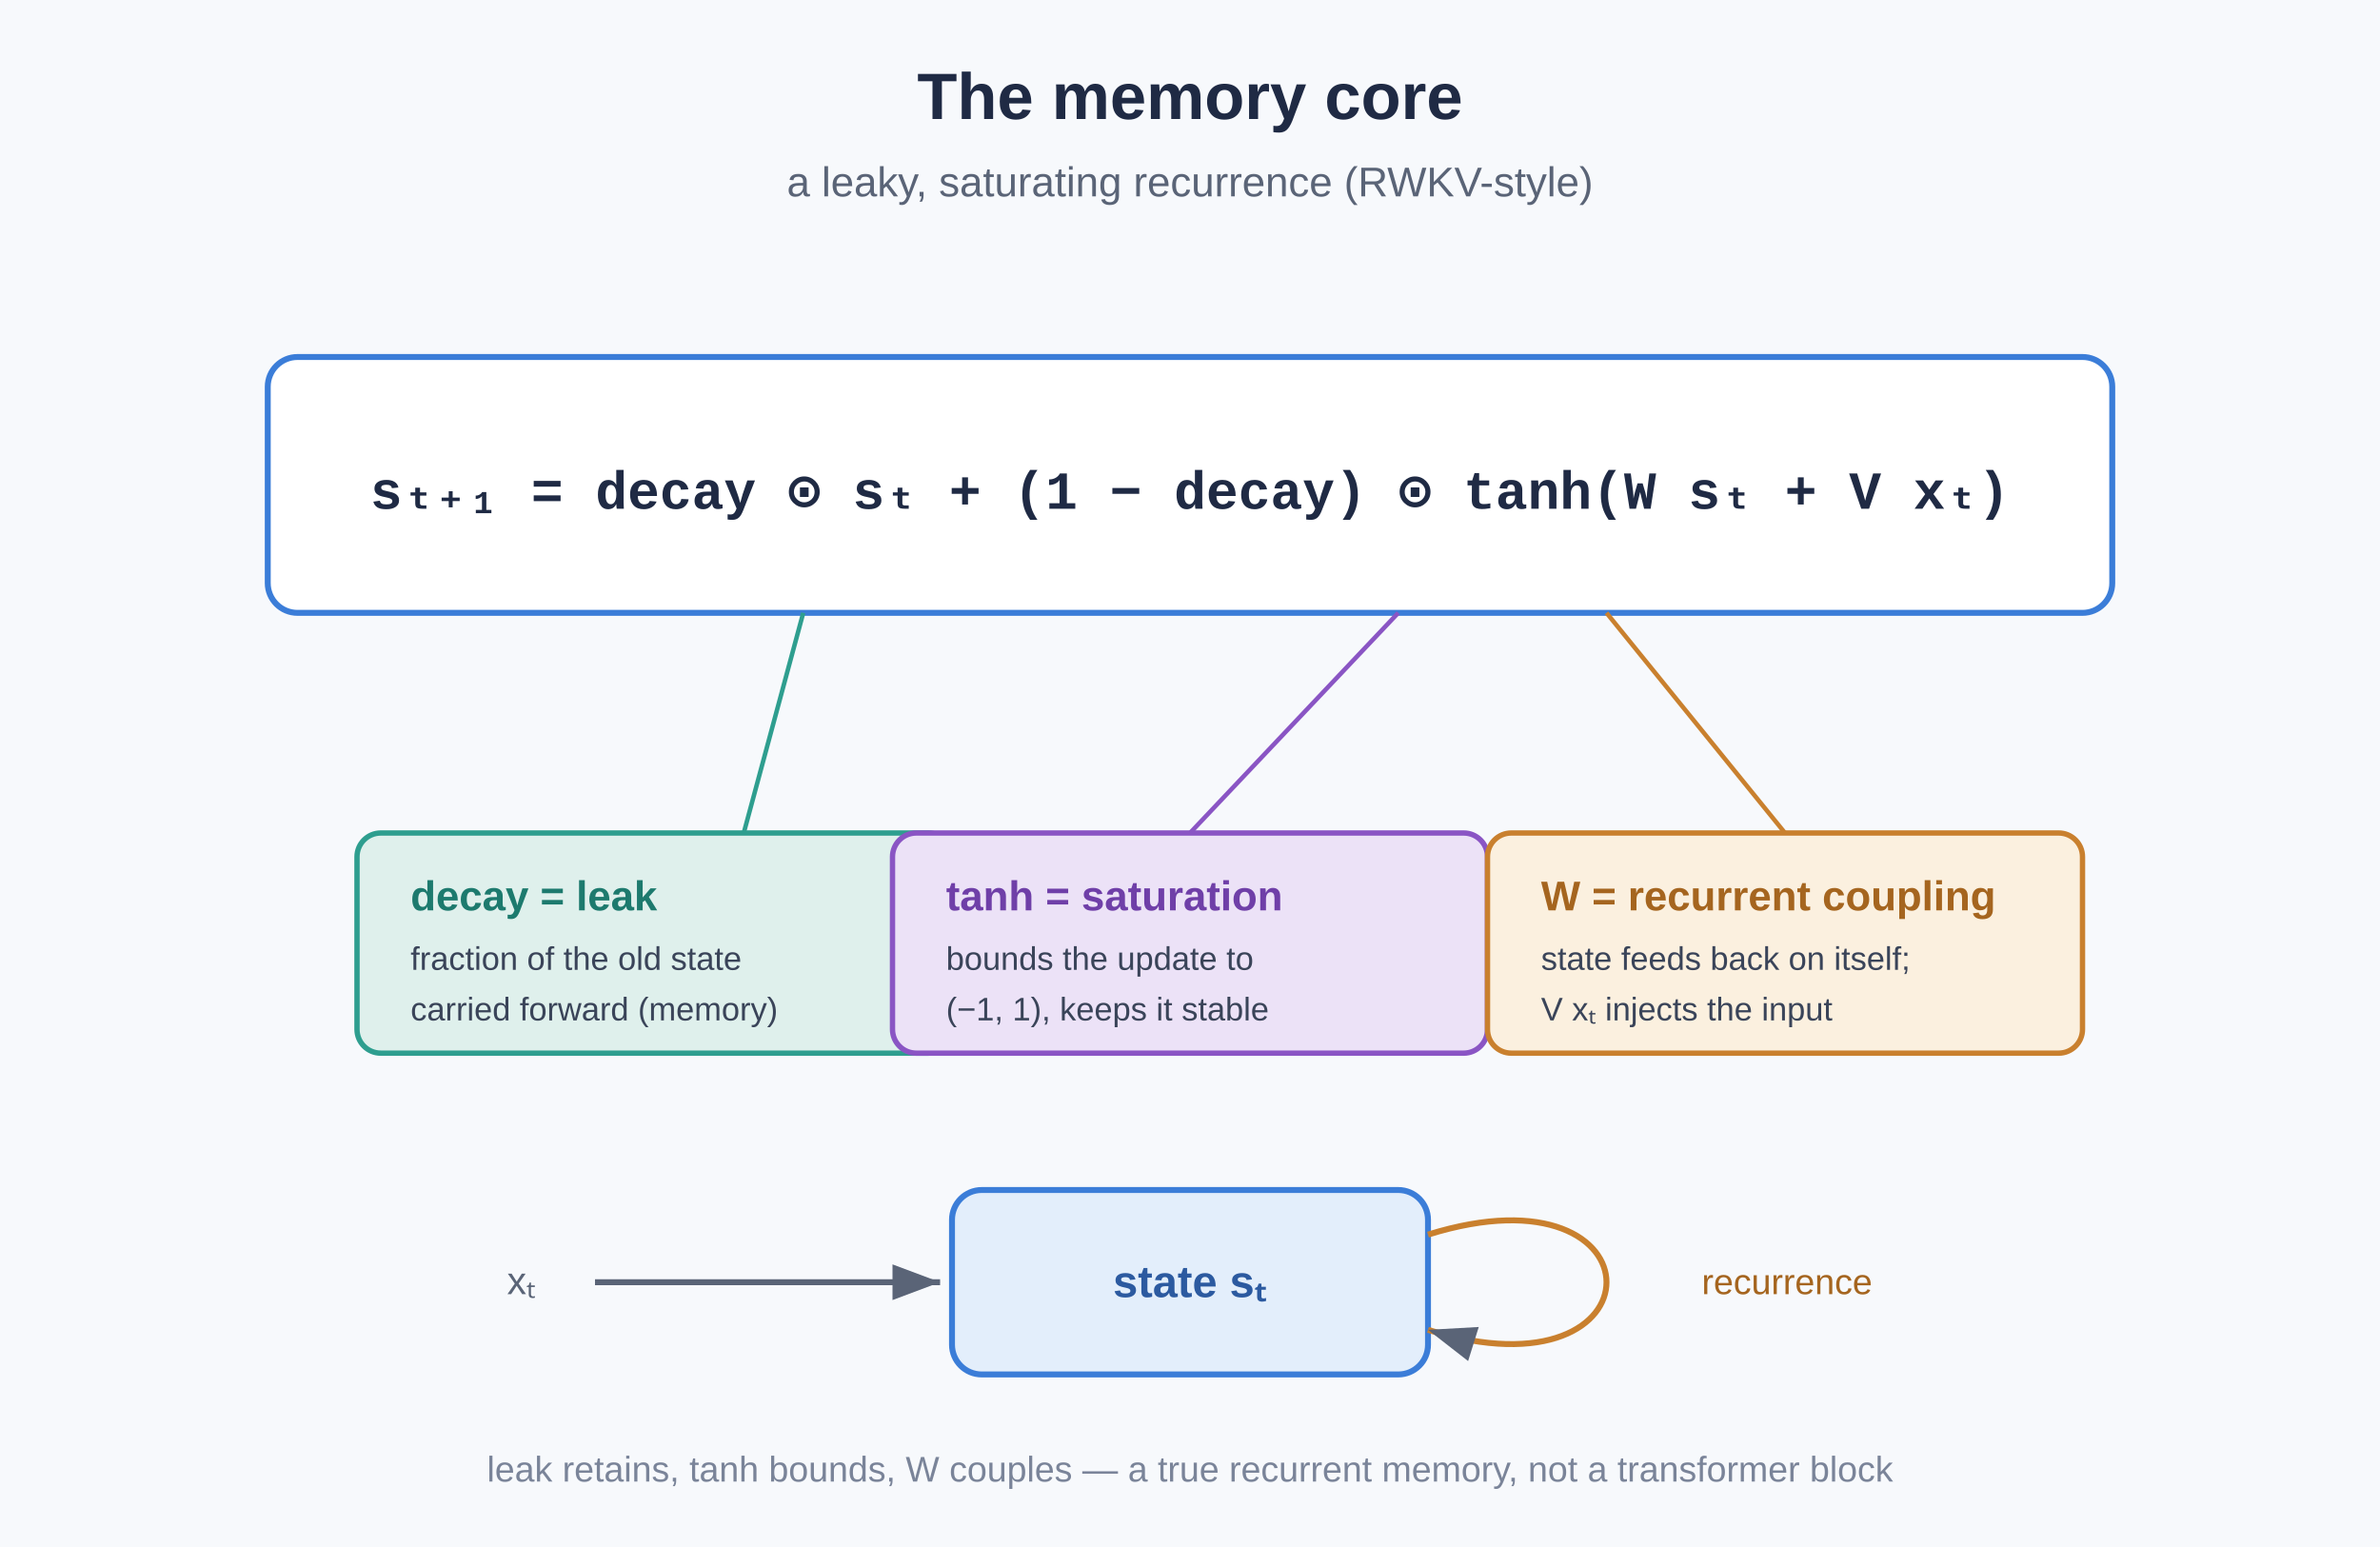
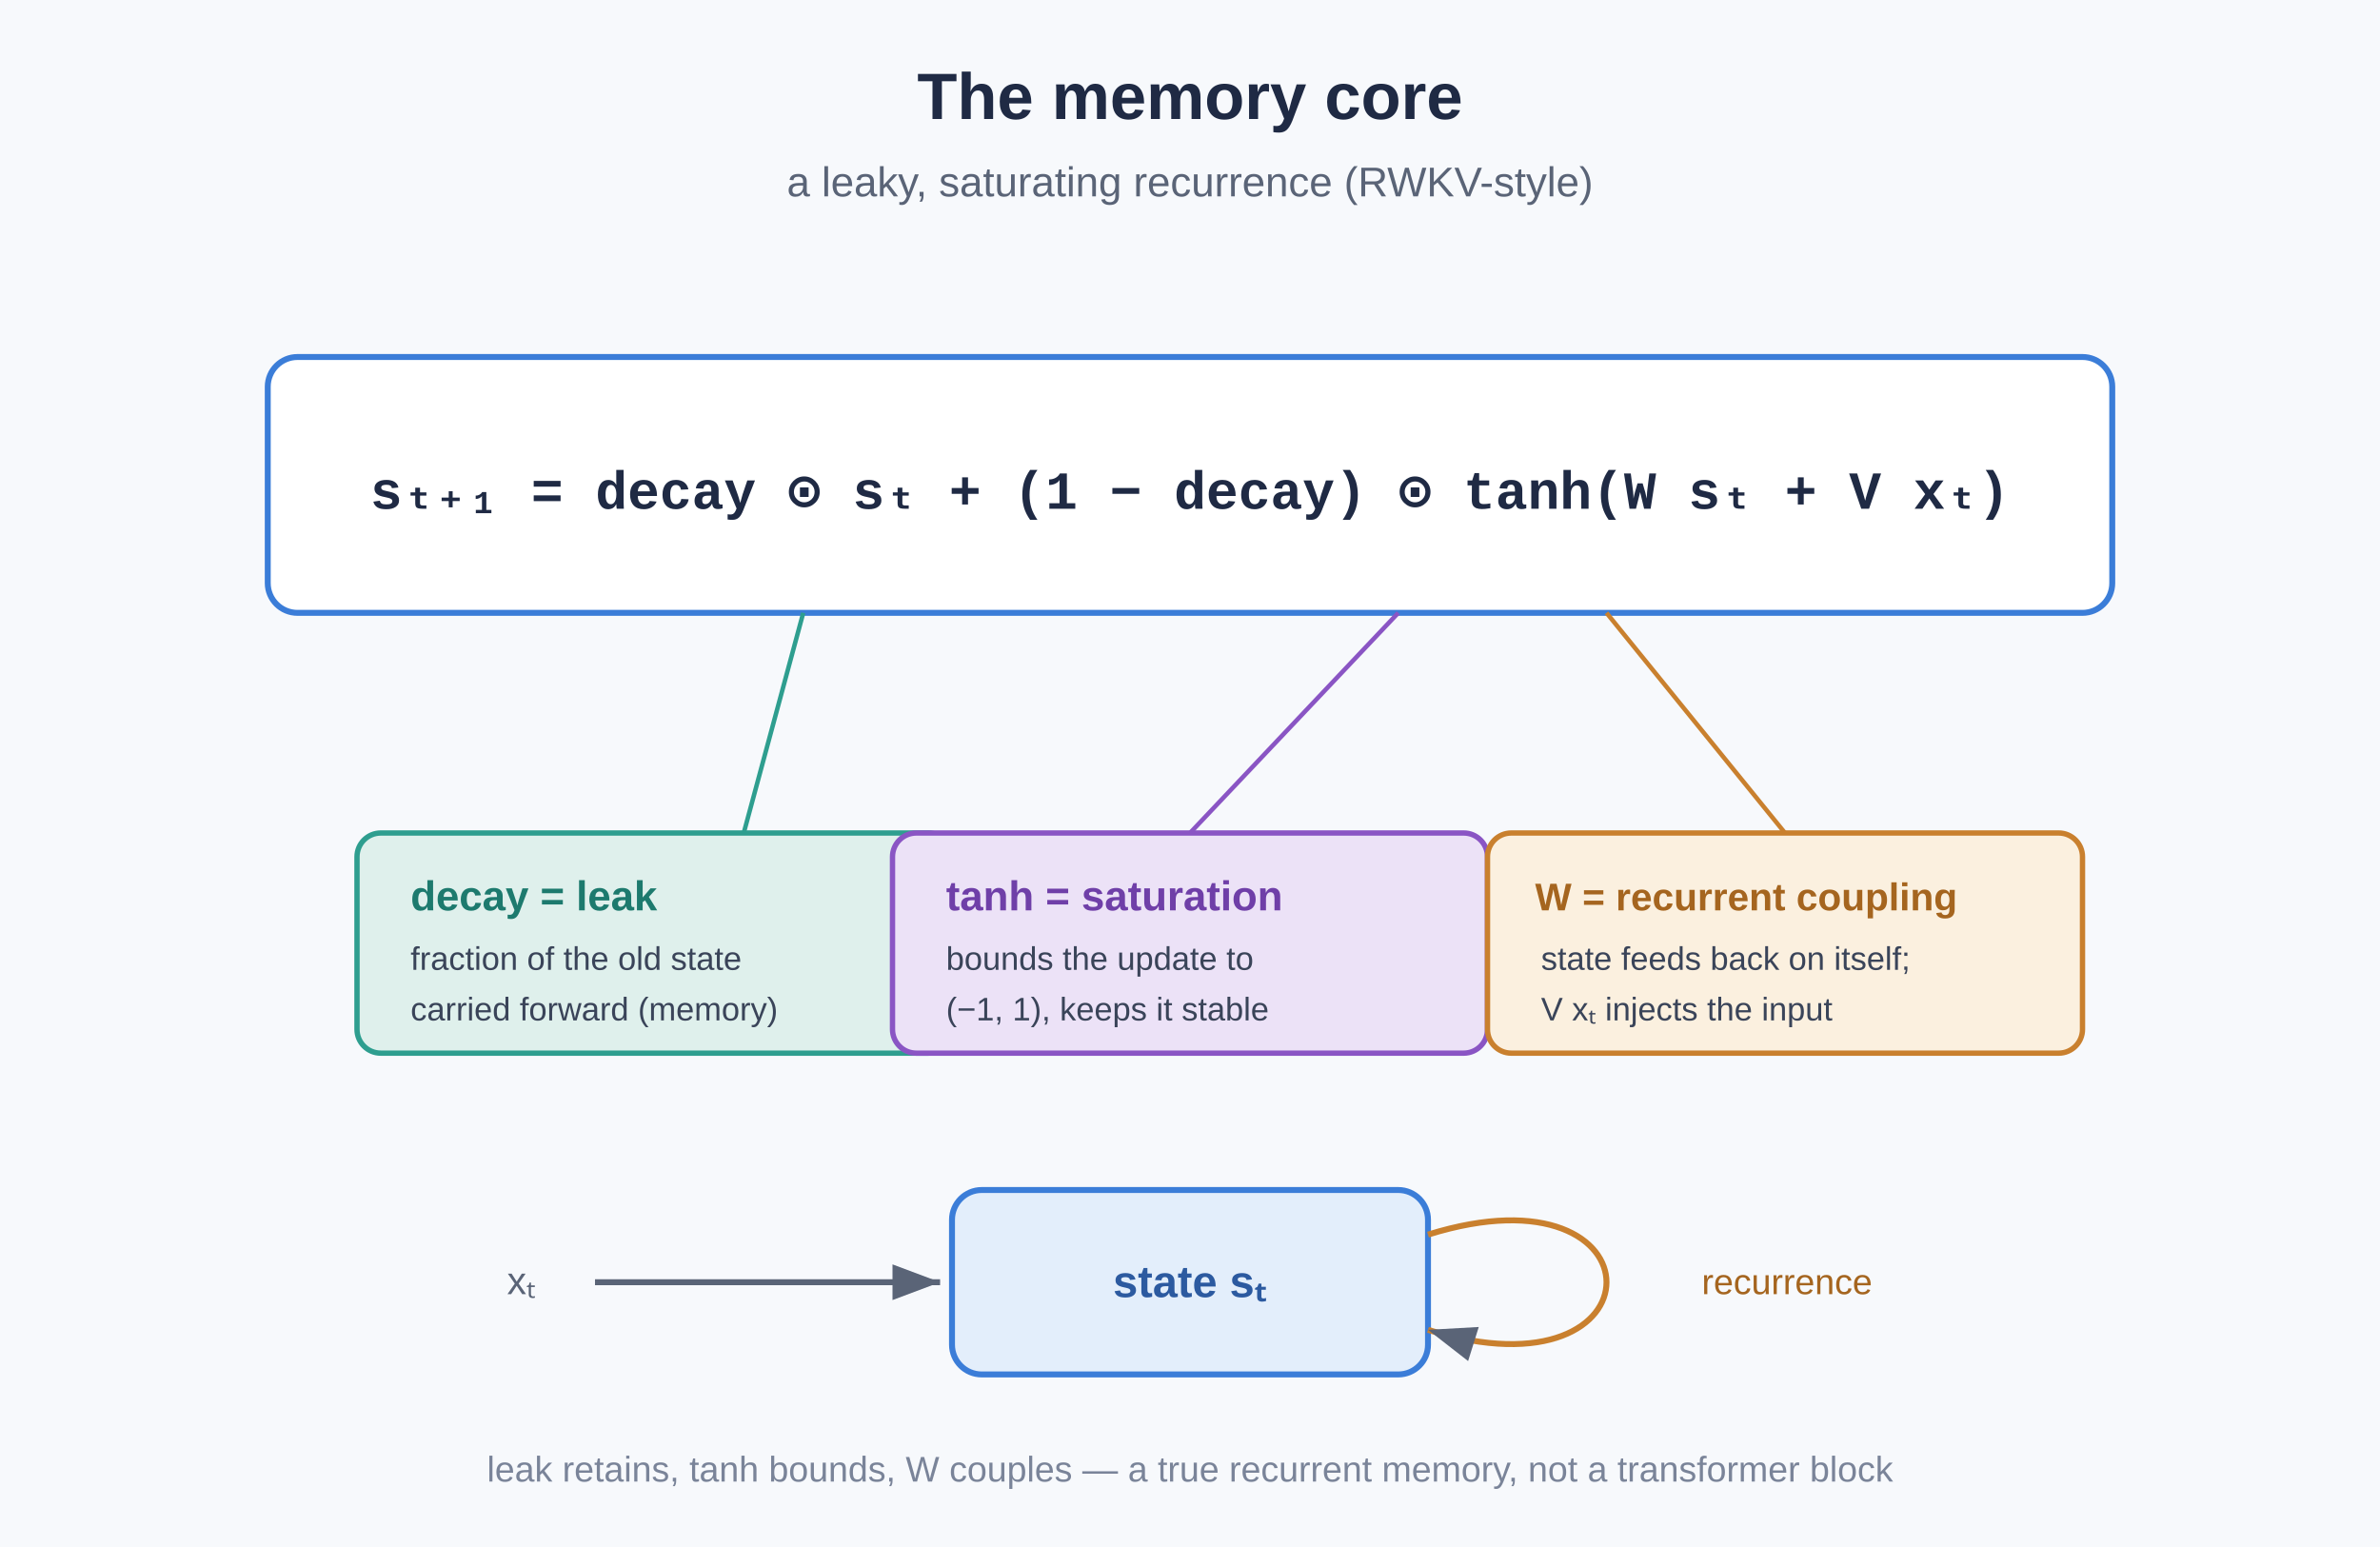
<svg xmlns="http://www.w3.org/2000/svg" viewBox="0 0 800 520" width="800" height="520" role="img" aria-label="Memory core recurrence with leak (decay), saturation (tanh) and recurrent coupling (W), RWKV-style">
  <rect width="800" height="520" fill="#f7f9fc" />
  <text x="400" y="40" font-family="Arial, Helvetica, sans-serif" font-size="22" font-weight="700" fill="#1f2a44" text-anchor="middle">The memory core</text>
  <text x="400" y="66" font-family="Arial, Helvetica, sans-serif" font-size="14" fill="#5a6477" text-anchor="middle">a leaky, saturating recurrence (RWKV-style)</text>
  <rect x="90" y="120" width="620" height="86" rx="10" fill="#ffffff" stroke="#3b7dd8" stroke-width="2" />
  <text x="400" y="171" font-family="'Courier New', monospace" font-size="18" font-weight="700" fill="#1f2a44" text-anchor="middle">sₜ₊₁ = decay ⊙ sₜ + (1 − decay) ⊙ tanh(W sₜ + V xₜ)</text>
  <line x1="270" y1="206" x2="250" y2="280" stroke="#2e9e8f" stroke-width="1.5" />
  <rect x="120" y="280" width="200" height="74" rx="8" fill="#dff0ec" stroke="#2e9e8f" stroke-width="1.8" />
  <text x="138" y="306" font-family="Arial, Helvetica, sans-serif" font-size="14" font-weight="700" fill="#1d7a6e">decay = leak</text>
  <text x="138" y="326" font-family="Arial, Helvetica, sans-serif" font-size="11" fill="#3a4459">fraction of the old state</text>
  <text x="138" y="343" font-family="Arial, Helvetica, sans-serif" font-size="11" fill="#3a4459">carried forward (memory)</text>
  <line x1="470" y1="206" x2="400" y2="280" stroke="#8a55c4" stroke-width="1.5" />
  <rect x="300" y="280" width="200" height="74" rx="8" fill="#ece2f7" stroke="#8a55c4" stroke-width="1.8" />
  <text x="318" y="306" font-family="Arial, Helvetica, sans-serif" font-size="14" font-weight="700" fill="#6f3fa8">tanh = saturation</text>
  <text x="318" y="326" font-family="Arial, Helvetica, sans-serif" font-size="11" fill="#3a4459">bounds the update to</text>
  <text x="318" y="343" font-family="Arial, Helvetica, sans-serif" font-size="11" fill="#3a4459">(−1, 1), keeps it stable</text>
  <line x1="540" y1="206" x2="600" y2="280" stroke="#c9802e" stroke-width="1.5" />
  <rect x="500" y="280" width="200" height="74" rx="8" fill="#fbf0df" stroke="#c9802e" stroke-width="1.8" />
-   <text x="518" y="306" font-family="Arial, Helvetica, sans-serif" font-size="14" font-weight="700" fill="#a5651f">W = recurrent coupling</text>
+   <text x="516" y="306" font-family="Arial, Helvetica, sans-serif" font-size="13" font-weight="700" fill="#a5651f">W = recurrent coupling</text>
  <text x="518" y="326" font-family="Arial, Helvetica, sans-serif" font-size="11" fill="#3a4459">state feeds back on itself;</text>
  <text x="518" y="343" font-family="Arial, Helvetica, sans-serif" font-size="11" fill="#3a4459">V xₜ injects the input</text>
  <g>
    <rect x="320" y="400" width="160" height="62" rx="10" fill="#e3eefb" stroke="#3b7dd8" stroke-width="2" />
    <text x="400" y="436" font-family="Arial, Helvetica, sans-serif" font-size="15" font-weight="700" fill="#2c5aa0" text-anchor="middle">state sₜ</text>
    <defs>
      <marker id="ah2" markerWidth="10" markerHeight="10" refX="8" refY="3" orient="auto" markerUnits="strokeWidth">
        <path d="M0 0 L8 3 L0 6 Z" fill="#5a6477" />
      </marker>
    </defs>
    <line x1="200" y1="431" x2="316" y2="431" stroke="#5a6477" stroke-width="2" marker-end="url(#ah2)" />
    <text x="180" y="435" font-family="Arial, Helvetica, sans-serif" font-size="13" fill="#5a6477" text-anchor="end">xₜ</text>
    <path d="M480 415 C560 390, 560 472, 480 447" fill="none" stroke="#c9802e" stroke-width="2" marker-end="url(#ah2)" />
    <text x="572" y="435" font-family="Arial, Helvetica, sans-serif" font-size="12" fill="#a5651f">recurrence</text>
  </g>
  <text x="400" y="498" font-family="Arial, Helvetica, sans-serif" font-size="12" fill="#7a8499" text-anchor="middle">leak retains, tanh bounds, W couples — a true recurrent memory, not a transformer block</text>
</svg>
